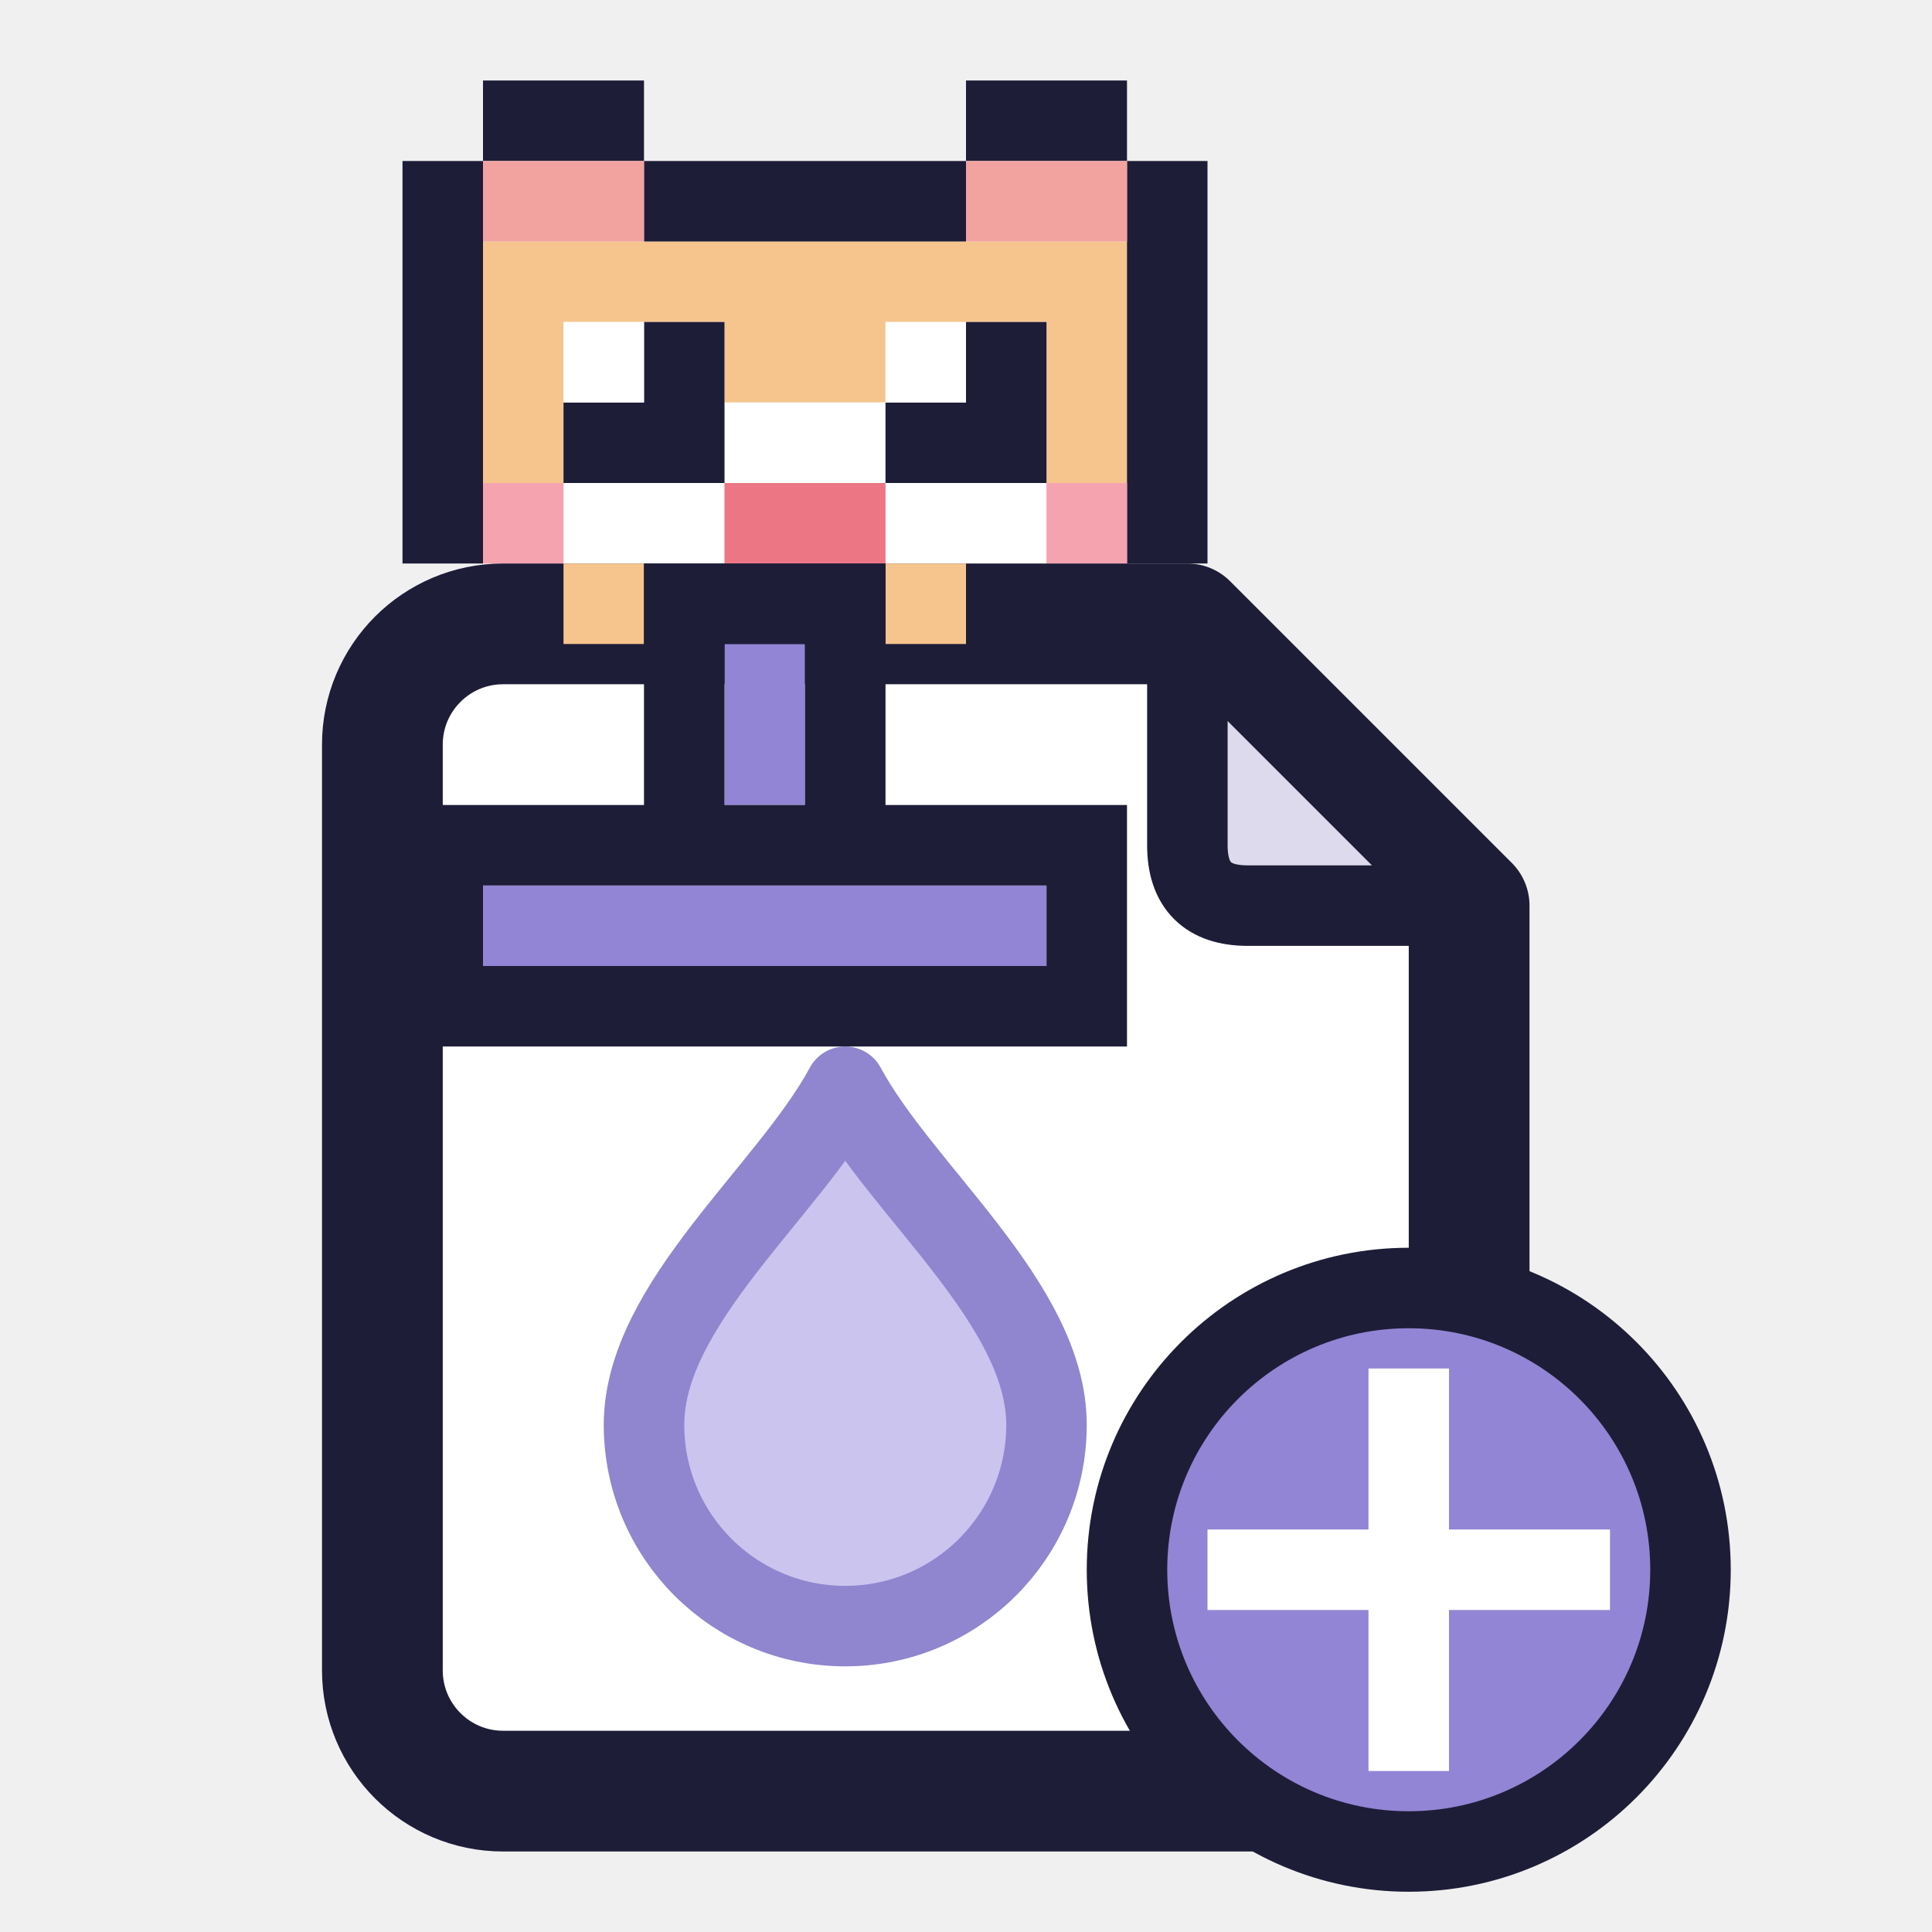
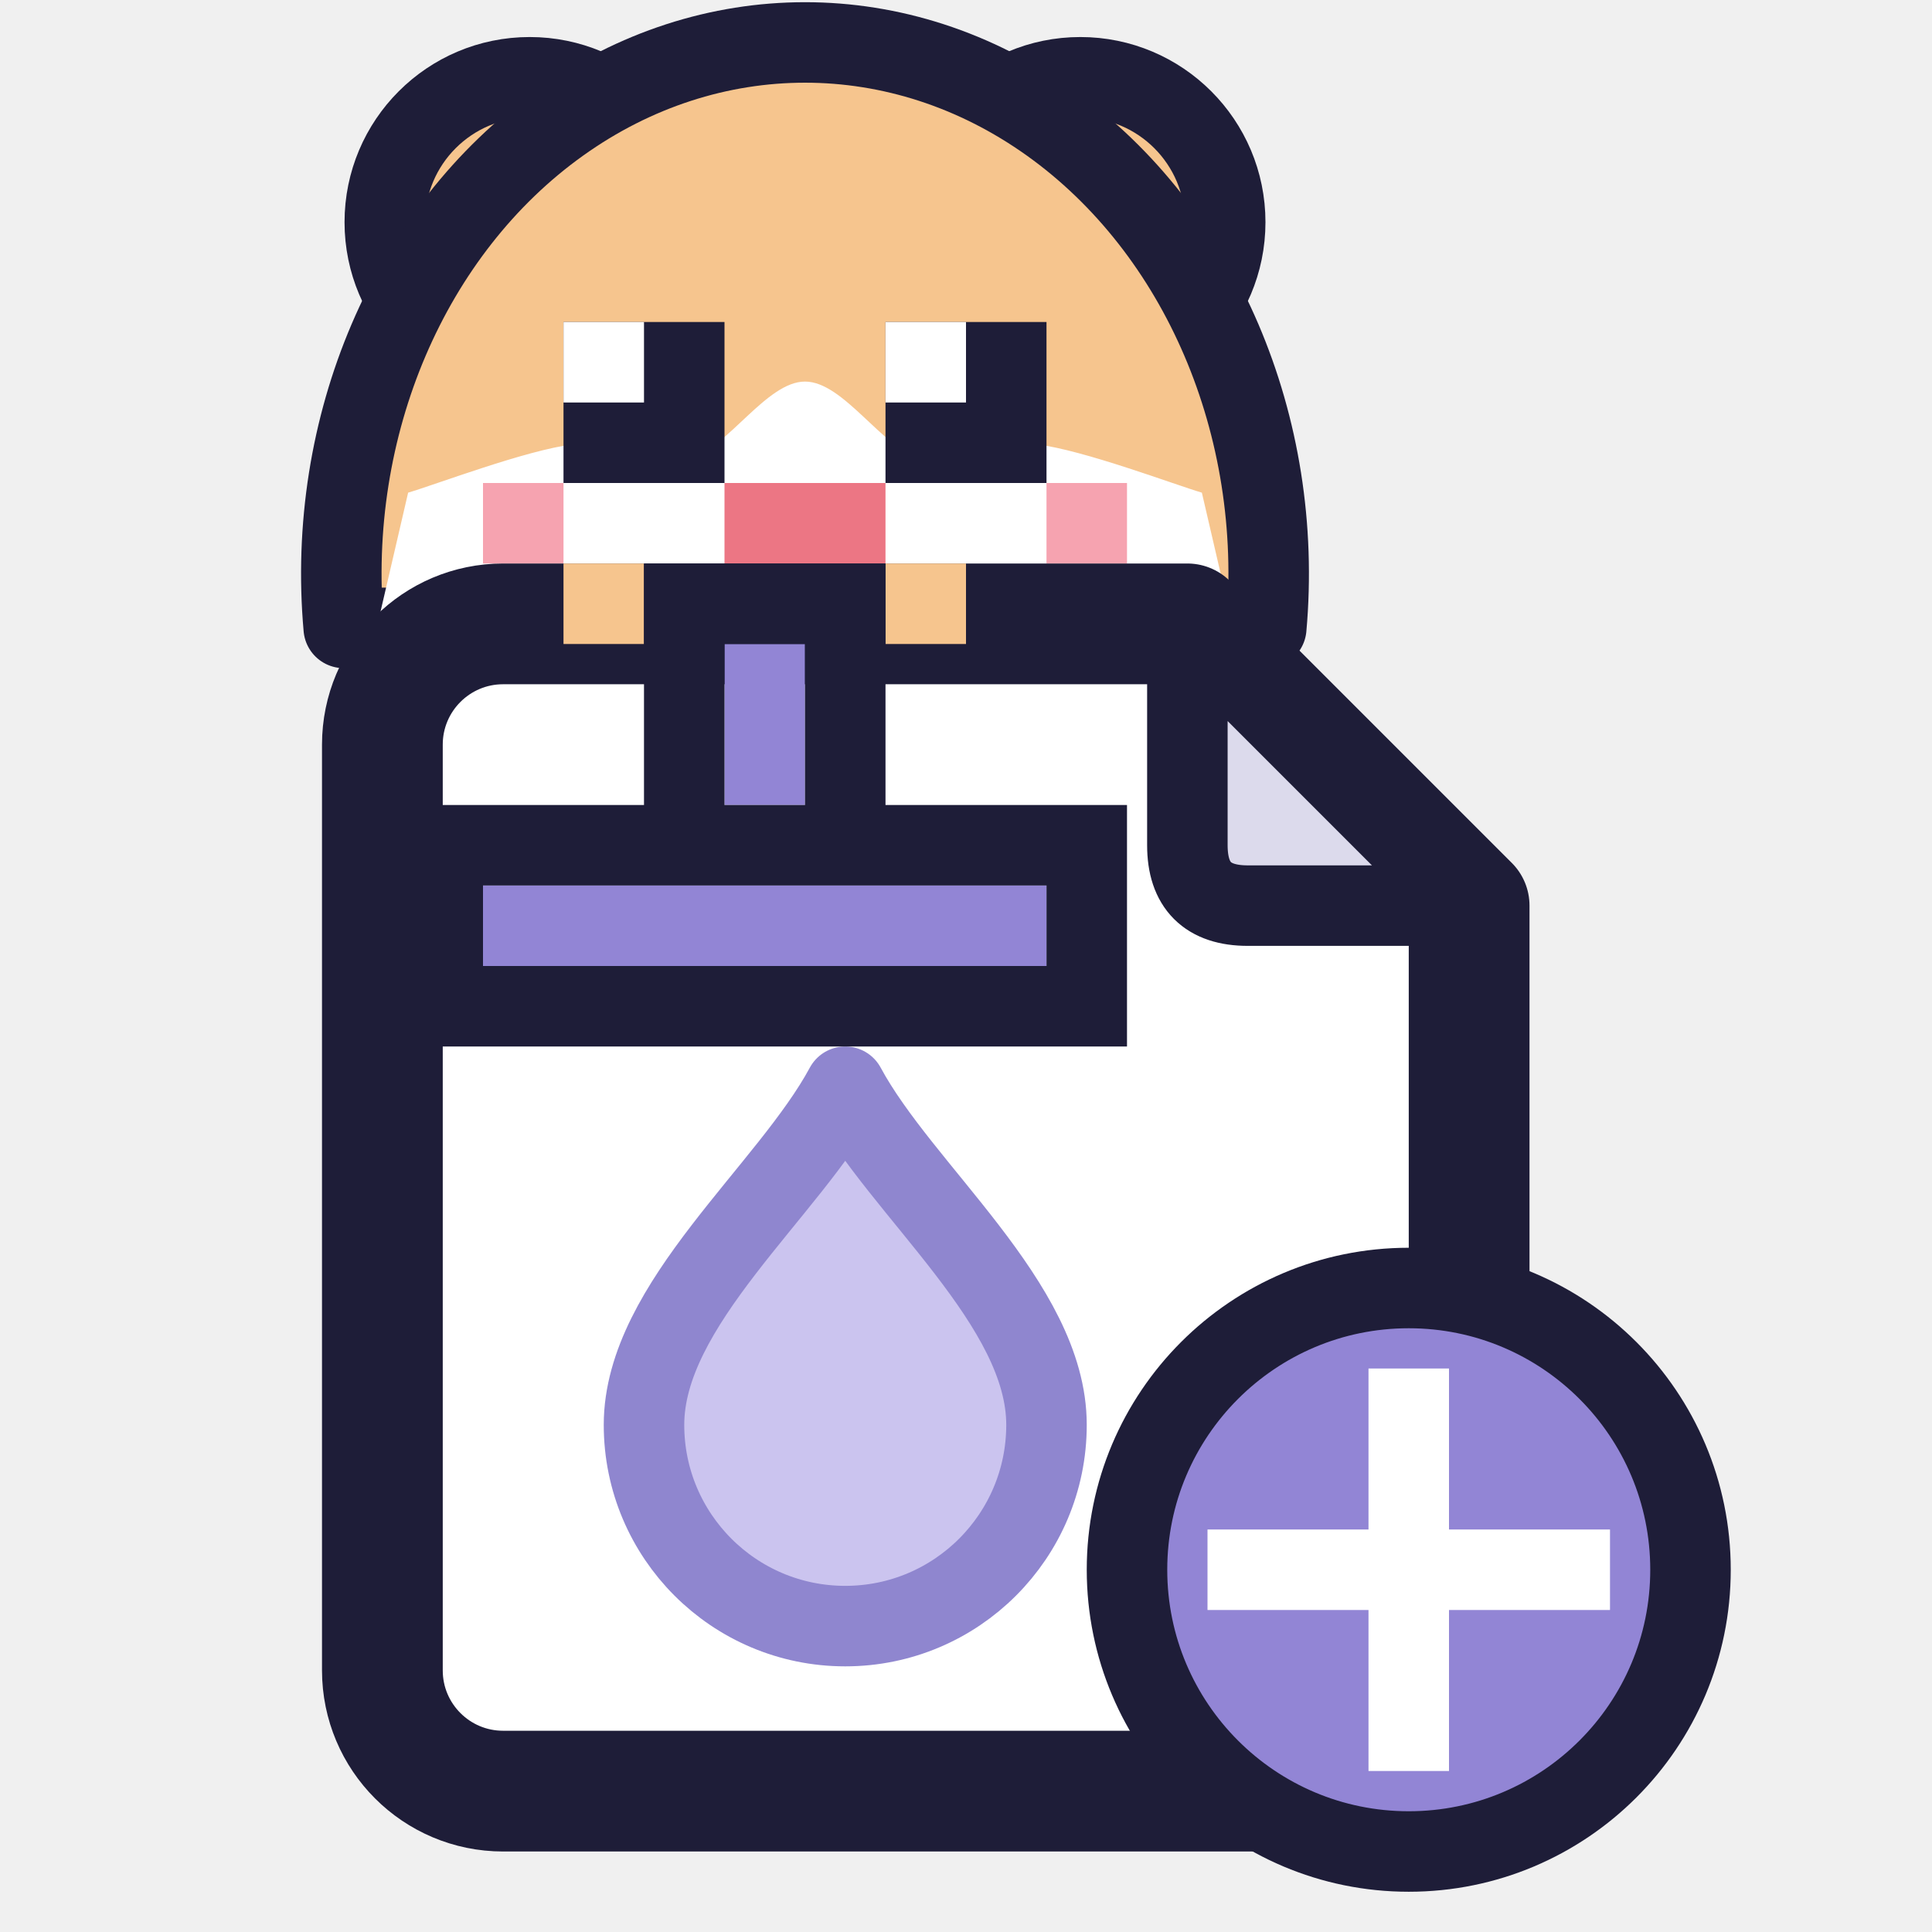
<svg xmlns="http://www.w3.org/2000/svg" width="24" height="24" viewBox="0 0 24 24">
  <g id="hamster">
-     <path id="hm_peach" d="M6 3h8v1h-8ZM6 4h1v1h-1ZM9 4h2v1h-2ZM13 4h1v1h-1ZM6 5h1v1h-1ZM13 5h1v1h-1Z" fill="#F6C58E" />
-     <path id="hm_muzzle" d="M9 5h2v1h-2ZM7 6h2v1h-2ZM11 6h2v1h-2Z" fill="#FFFFFF" />
-     <path id="hm_outline" d="M6 1h2v1h-2ZM12 1h2v1h-2ZM5 2h1v1h-1ZM8 2h4v1h-4ZM14 2h1v1h-1ZM5 3h1v1h-1ZM14 3h1v1h-1ZM5 4h1v1h-1ZM14 4h1v1h-1ZM5 5h1v1h-1ZM14 5h1v1h-1ZM5 6h1v1h-1ZM14 6h1v1h-1Z" fill="#1E1D38" />
-     <path id="hm_ears_in" d="M6 2h2v1h-2ZM12 2h2v1h-2Z" fill="#F2A3A0" />
-     <path id="hm_eyes" d="M8 4h1v1h-1ZM12 4h1v1h-1ZM7 5h2v1h-2ZM11 5h2v1h-2Z" fill="#1E1D38" />
-     <path id="hm_eyes_hl" d="M7 4h1v1h-1ZM11 4h1v1h-1Z" fill="#FFFFFF" />
-     <path id="hm_blush" d="M6 6h1v1h-1ZM13 6h1v1h-1Z" fill="#F6A3B0" />
-     <path id="hm_nose" d="M9 6h2v1h-2Z" fill="#EC7684" />
+     <path id="hf_ears" d="M4.78 2.76A1.8 1.8 0 1 1 8.38 2.76A1.8 1.8 0 1 1 4.78 2.76ZM11.62 2.76A1.8 1.8 0 1 1 15.22 2.76A1.8 1.8 0 1 1 11.62 2.76Z" fill="#F6C58E" stroke="#1E1D38" stroke-width="1" />
+     <path id="hf_ears_in" d="M5.98 3A0.93 0.93 0 1 1 7.84 3A0.93 0.93 0 1 1 5.98 3ZM12.16 3A0.93 0.93 0 1 1 14.02 3A0.93 0.93 0 1 1 12.16 3Z" fill="#F2A3A0" />
+     <path id="hf_head" d="M4.27 7.8A5.76 6.6 0 1 1 15.73 7.8Z" fill="#F6C58E" stroke="#1E1D38" stroke-width="1" stroke-linejoin="round" />
+     <path id="hf_muzzle" d="M5.07 6.12C5.41 6.02 6.54 5.59 7.12 5.52C7.7 5.45 8.08 5.83 8.56 5.7C9.04 5.57 9.52 4.74 10 4.74C10.48 4.74 10.96 5.57 11.44 5.7C11.92 5.83 12.3 5.45 12.88 5.52C13.46 5.59 14.59 6.02 14.93 6.12L15.32 7.8L4.68 7.8Z" fill="#FFFFFF" />
+     <path id="hf_eyes" d="M7 4h2v2h-2ZM11 4h2v2h-2Z" fill="#1E1D38" />
+     <path id="hf_eyes_hl" d="M7 4h1v1h-1ZM11 4h1v1h-1Z" fill="#FFFFFF" />
+     <path id="hf_nose" d="M9 6h2v1h-2Z" fill="#EC7684" />
+     <path id="hf_blush" d="M6 6h1v1h-1ZM13 6h1v1h-1Z" fill="#F6A3B0" />
  </g>
  <g id="object">
    <path id="sheet" d="M6.25 7.75H14.75L18.25 11.25V20.75A1.5 1.5 0 0 1 16.75 22.25H6.25A1.5 1.5 0 0 1 4.75 20.75V9.25A1.5 1.5 0 0 1 6.25 7.75Z" fill="#FFFFFF" stroke="#1E1D38" stroke-width="1.5" stroke-linejoin="round" />
    <path id="flap" d="M14.75 7.75V10.5Q14.75 11.25 15.5 11.25H18.25Z" fill="#DCDAEC" stroke="#1E1D38" stroke-width="1" stroke-linejoin="round" />
  </g>
  <g id="object_fx">
    <path id="drop" d="M10.5 13.5C11.2 14.8 13 16.2 13 17.7A2.5 2.5 0 0 1 8 17.7C8 16.2 9.8 14.8 10.5 13.5Z" fill="#CBC4EF" stroke="#8F86CF" stroke-width="1" stroke-linejoin="round" />
  </g>
  <g id="front">
    <path id="stamp_paws" d="M7 7h1v1h-1ZM11 7h1v1h-1Z" fill="#F6C58E" />
    <path id="stamp_body" d="M9 8h1v1h-1ZM9 9h1v1h-1ZM6 11h7v1h-7Z" fill="#9285D5" />
    <path id="stamp_ink" d="M8 7h3v1h-3ZM8 8h1v1h-1ZM10 8h1v1h-1ZM8 9h1v1h-1ZM10 9h1v1h-1ZM5 10h9v1h-9ZM5 11h1v1h-1ZM13 11h1v1h-1ZM5 12h9v1h-9Z" fill="#1E1D38" />
  </g>
  <g id="badge">
    <circle id="badge_disc" cx="17.5" cy="19.5" r="3.5" fill="#9285D5" stroke="#1E1D38" stroke-width="1" />
    <path id="badge_plus" d="M17 17h1v2h2v1h-2v2h-1v-2h-2v-1h2Z" fill="#FFFFFF" />
  </g>
</svg>
